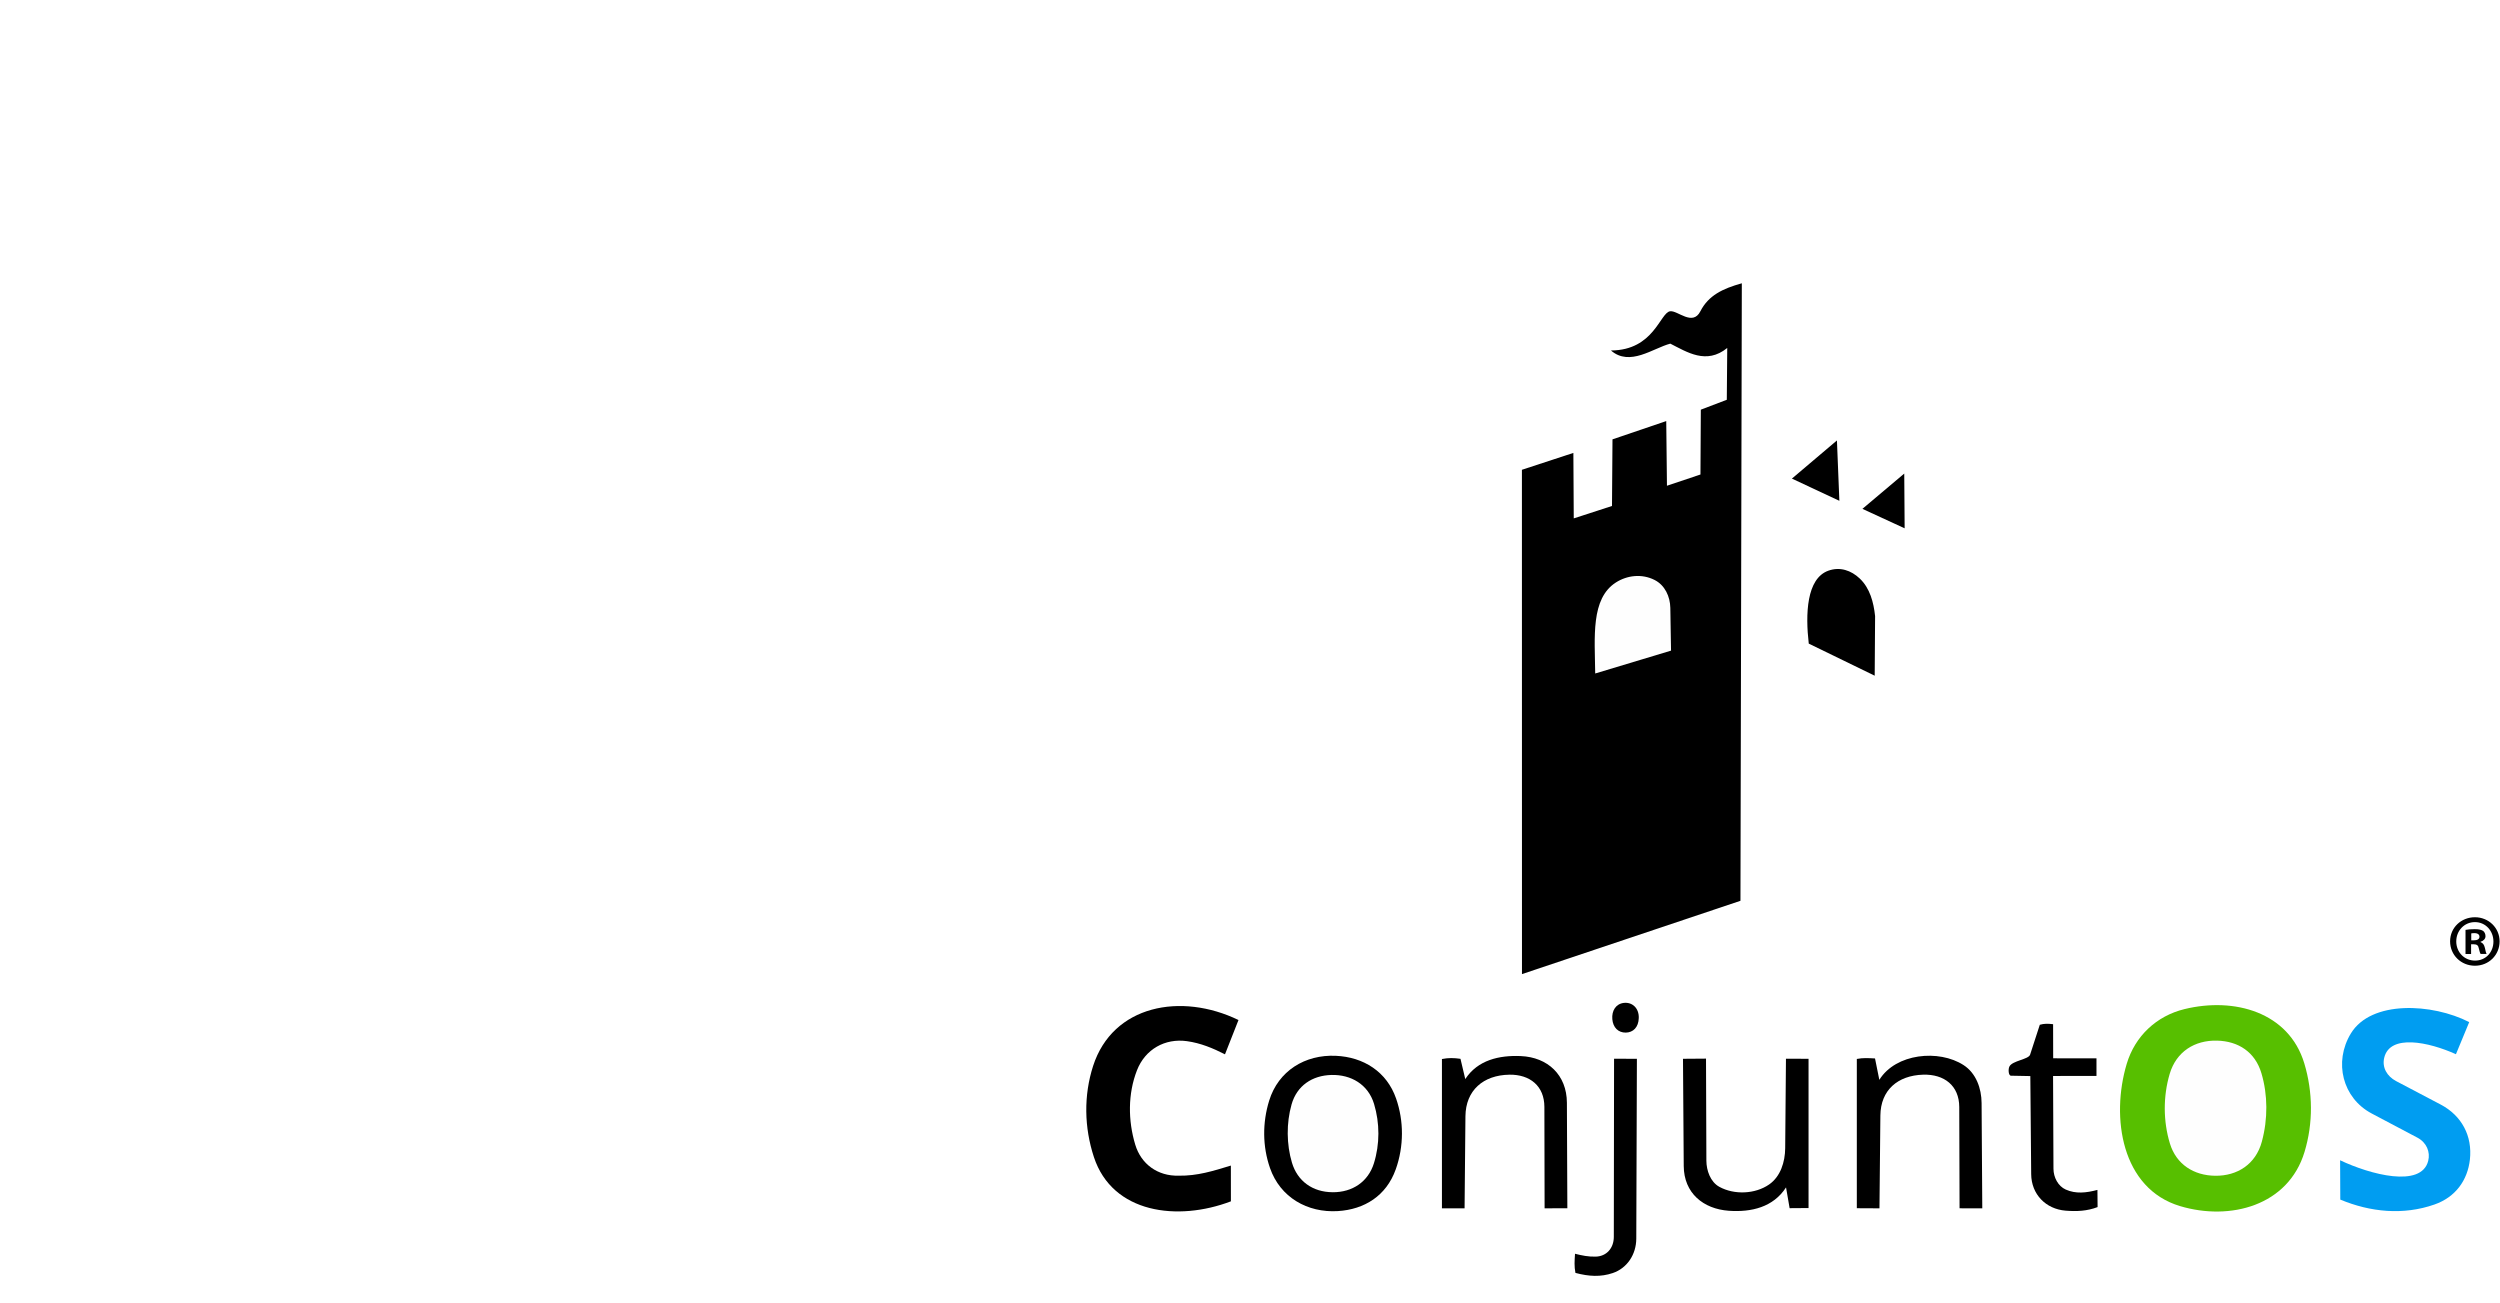
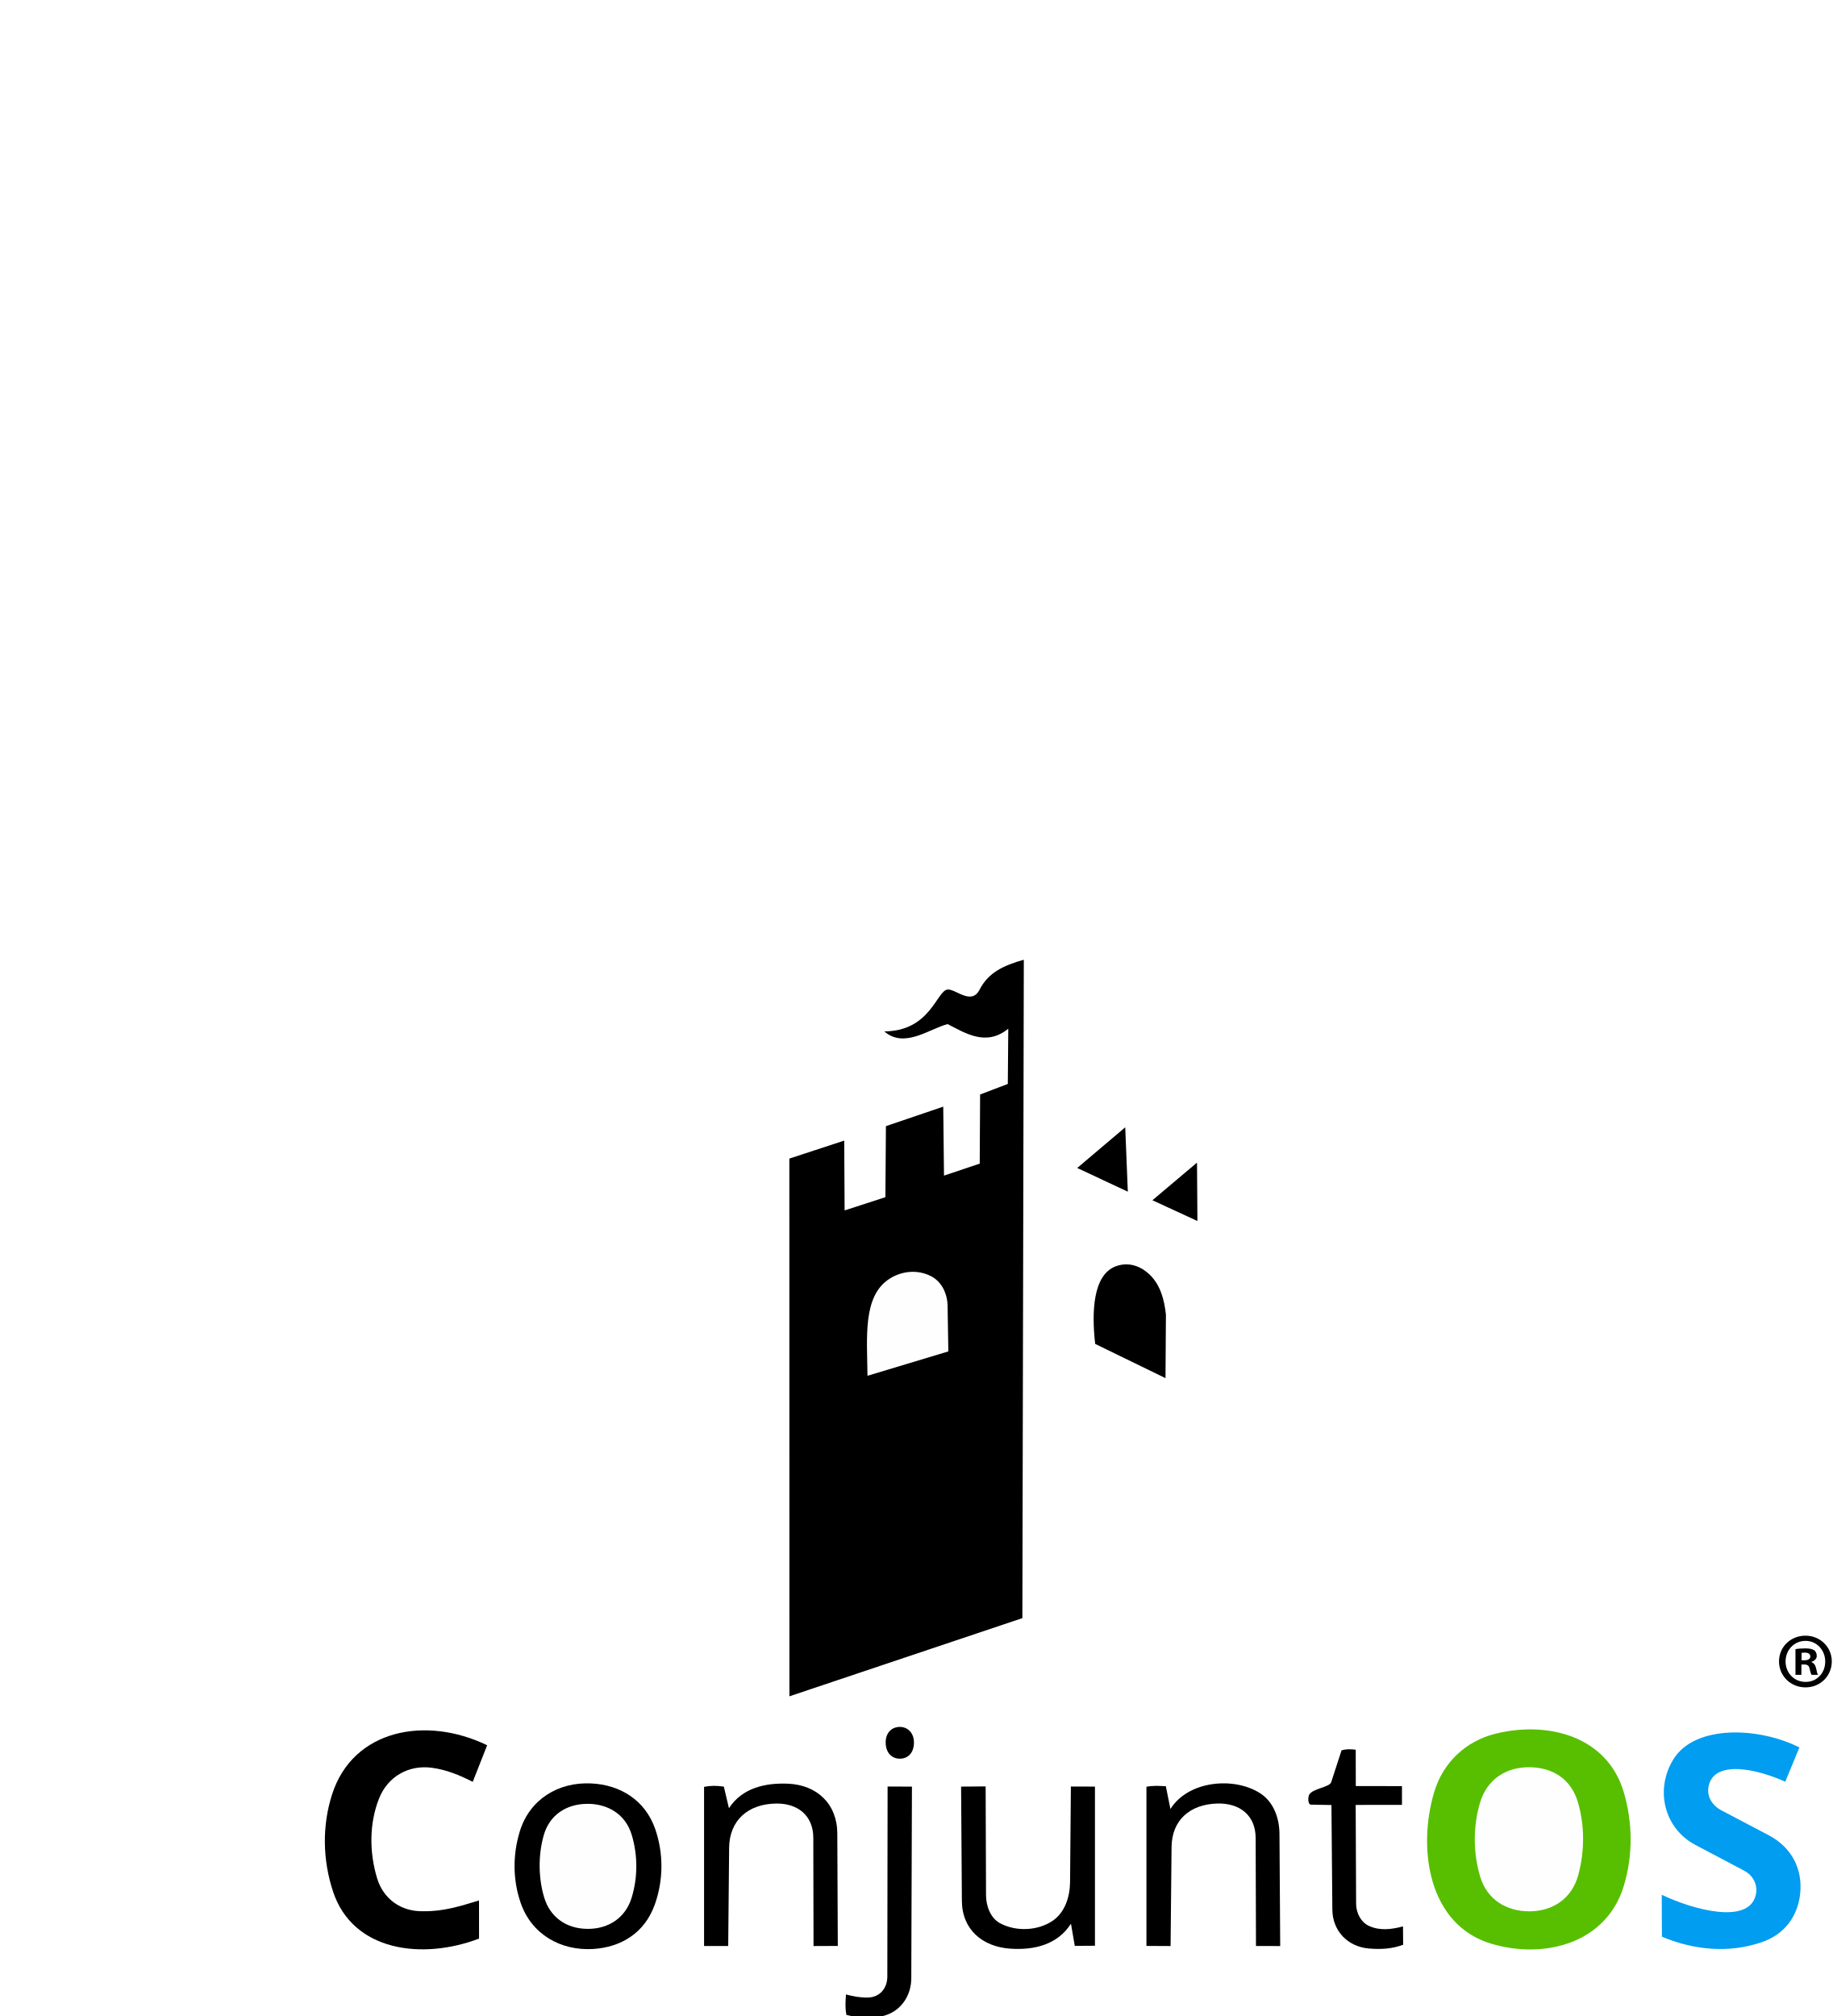
- <svg xmlns="http://www.w3.org/2000/svg" id="Layer_1" version="1.1" viewBox="-522 0 1305 680">
+ <svg xmlns="http://www.w3.org/2000/svg" id="Layer_1" version="1.1" viewBox="-114 -322 897 987">
  <defs>
    <style>
      .st0 {
        fill: #111213;
      }

      .st1 {
        fill: #009df1;
      }

      .st2 {
        fill: #fefefe;
      }

      .st3 {
        fill: #57bf00;
      }
    </style>
  </defs>
  <g>
    <path d="M387.23,147.87l-.71,322.34-114.05,38.27-.03-263.25,26.86-8.81.2,34.18,19.96-6.48.26-34.78,28.06-9.54.37,33.76,17.49-5.87.19-33.84,13.56-5.17.23-27.04c-10.92,8.86-20.97,2.14-29.72-2.26-9,2.36-21.15,12.13-30.99,3.57,22.47-.09,25.61-19.71,30.87-20.47,3.93-.57,11.75,7.99,15.81.02,4.24-8.31,11.65-11.83,21.62-14.62Z" />
    <path class="st3" d="M680.96,601.32c-8.5,28.08-38.8,36.08-64.92,28.28-30.61-9.14-36.26-46.26-27.9-74.25,4.35-14.54,15.56-25.03,30.13-28.59,26.07-6.38,54.51,1.58,62.57,28.31,4.54,15.08,4.67,31.21.12,46.25Z" />
    <path class="st1" d="M748.81,628.75c-16.34,5.71-33.45,3.99-49.18-2.56l-.09-20.53c15.77,7.47,42.35,14.56,45.98.33,1.18-4.62-.81-9.58-5.63-12.13l-23.87-12.62c-15.23-8.05-19.93-26.84-10.88-41.76,10.62-17.51,42.53-15.8,61.79-5.94l-6.93,16.76c-14.19-6.41-34.46-10.68-37.44,1.85-1.2,5.05,1.41,9.65,6.22,12.19l23.21,12.21c11.02,5.8,16.7,16.42,15.29,28.81-1.21,10.65-7.42,19.53-18.48,23.39Z" />
    <path d="M93.24,613.71c9.84.14,17.82-2.41,27.27-5.28l.02,18.67c-27.74,10.58-61.83,6.35-71.51-23.11-5.08-15.44-5.38-32.16-.42-47.55,10.28-31.87,46-38.48,75.89-23.99l-7.05,17.91c-6.3-3.21-12.66-5.87-19.85-6.87-11.42-1.6-21.8,4.18-26.1,15.23-4.77,12.23-4.69,26.2-.89,38.8,3.04,10.09,11.62,16.45,22.64,16.19Z" />
    <path d="M206.55,610.46c-4.92,13.8-16.36,20.88-30.19,21.73-15.87.97-30.1-7.17-35.42-22.47-3.95-11.35-3.98-23.69-.44-35.17,4.8-15.59,18.76-24.14,34.79-23.42,14.48.64,26.6,8.3,31.47,22.3,4.08,11.74,4.13,24.89-.2,37.04Z" />
    <path d="M265.91,560.99c-13.65.19-22.82,8.21-22.95,21.66l-.45,48.09h-11.82s0-77.93,0-77.93c3.33-.66,6.25-.61,9.68-.11l2.5,10.58c6.5-9.98,17.77-12.49,28.98-12.01,14.11.61,24.01,9.88,24.07,24.36l.24,55.07-11.88.05-.11-52.95c-.02-10.89-7.5-16.96-18.26-16.82Z" />
    <path d="M410.26,552.65l11.8.04v77.91s-9.88.07-9.88.07l-1.87-10.85c-6.65,10.36-18.16,13.04-29.88,12.2-13.38-.96-23.42-9.27-23.52-23.34l-.39-55.99,12.02-.09.19,53.28c.02,5.08,2.08,11.08,6.78,13.65,7.76,4.25,18.61,3.84,25.95-1.22,5.99-4.13,8.35-11.82,8.41-18.92l.4-46.73Z" />
    <path d="M481.86,560.98c-13.23.4-22.17,8.05-22.3,21.3l-.48,48.47-11.82-.06v-77.92c3.47-.66,6.04-.43,9.5-.26l2.25,11.17c8.6-13.88,31.13-16.02,43.99-7.69,6.5,4.21,9.34,12.12,9.39,19.79l.36,54.97-11.86-.02-.16-52.88c-.03-11.15-7.86-17.2-18.86-16.87Z" />
    <path d="M572.86,621.12l.08,8.98c-5.51,2.1-10.9,2.33-16.74,1.86-10.27-.84-17.83-8.5-17.92-19.05l-.45-51.2-10.09-.19c-1.34-.03-1.54-3.36-.83-4.79,1.51-3.08,9.99-3.69,10.8-6.19l5.07-15.61c2.27-.66,4.31-.61,6.94-.3l.04,17.8,22.6.02v9.18s-22.66.03-22.66.03l.21,48.45c.02,4.48,2.42,9.07,6.41,10.84,5.23,2.33,10.63,1.75,16.55.18Z" />
    <path d="M300.38,664.46c-.69-3.49-.46-6.28-.22-10,3.72.94,6.95,1.6,10.81,1.5,5.66-.15,9.43-4.43,9.44-10.28l.13-93.03,11.92.05-.32,93.84c-.03,8.34-4.82,15.48-12.3,18-6.27,2.11-12.38,1.8-19.46-.08Z" />
    <path d="M456.6,352.72l-34.43-16.76c-1.76-15.28-1.24-33.97,10.26-38.07,6-2.14,11.86-.2,16.4,4.14,5.25,5.02,7.18,12.25,7.97,19.57l-.21,31.11Z" />
    <path class="st0" d="M386.52,470.2l.71-322.34-.71,322.34Z" />
    <polygon points="438.15 261.42 413.37 249.83 436.88 229.91 438.15 261.42" />
    <path d="M333.44,531.4c-.13,4.84-2.94,7.56-6.77,7.62-3.96.05-6.67-2.66-7.04-7.01s1.79-8.02,6.05-8.5,7.91,2.62,7.76,7.89Z" />
    <polygon points="472.22 275.78 450.18 265.62 472.02 247.2 472.22 275.78" />
    <path class="st2" d="M350.28,339.63l-39.58,11.93c-.22-18.98-2.39-39.05,10.78-47.5,5.86-3.76,13.51-4.68,20.17-1.34,5.44,2.72,8.16,8.68,8.26,14.6l.37,22.31Z" />
    <path class="st2" d="M658.7,595.9c-3.21,11.9-12.88,17.97-24.34,17.85-11.11-.12-20.32-5.86-23.67-16.85-3.54-11.65-3.56-24.69-.12-36.31,3.46-11.68,13.1-17.67,24.74-17.38,11.11.27,19.88,5.93,23.18,17.11,3.3,11.17,3.4,23.75.2,35.59Z" />
    <path class="st2" d="M173.64,622.34c-10.59-.05-18.4-5.9-21.24-15.42s-2.98-20.61-.2-30.41,10.79-15.15,20.87-15.38,19.09,4.85,22.19,15.14c3.01,9.98,3.05,20.98-.09,31.01-2.98,9.5-11.05,15.12-21.53,15.07Z" />
  </g>
  <path d="M782.79,491.38c0,7.13-5.6,12.73-12.88,12.73s-12.96-5.6-12.96-12.73,5.75-12.58,12.96-12.58,12.88,5.6,12.88,12.58ZM760.16,491.38c0,5.6,4.14,10.05,9.82,10.05s9.59-4.45,9.59-9.97-4.06-10.12-9.66-10.12-9.74,4.52-9.74,10.05ZM767.91,497.98h-2.91v-12.58c1.15-.23,2.76-.38,4.83-.38,2.38,0,3.45.38,4.37.92.69.54,1.23,1.53,1.23,2.76,0,1.38-1.07,2.45-2.61,2.91v.15c1.23.46,1.92,1.38,2.3,3.07.38,1.92.61,2.68.92,3.14h-3.14c-.38-.46-.61-1.61-1-3.07-.23-1.38-1-1.99-2.61-1.99h-1.38v5.06ZM767.99,490.85h1.38c1.61,0,2.91-.54,2.91-1.84,0-1.15-.84-1.92-2.68-1.92-.77,0-1.3.08-1.61.15v3.6Z" />
</svg>
